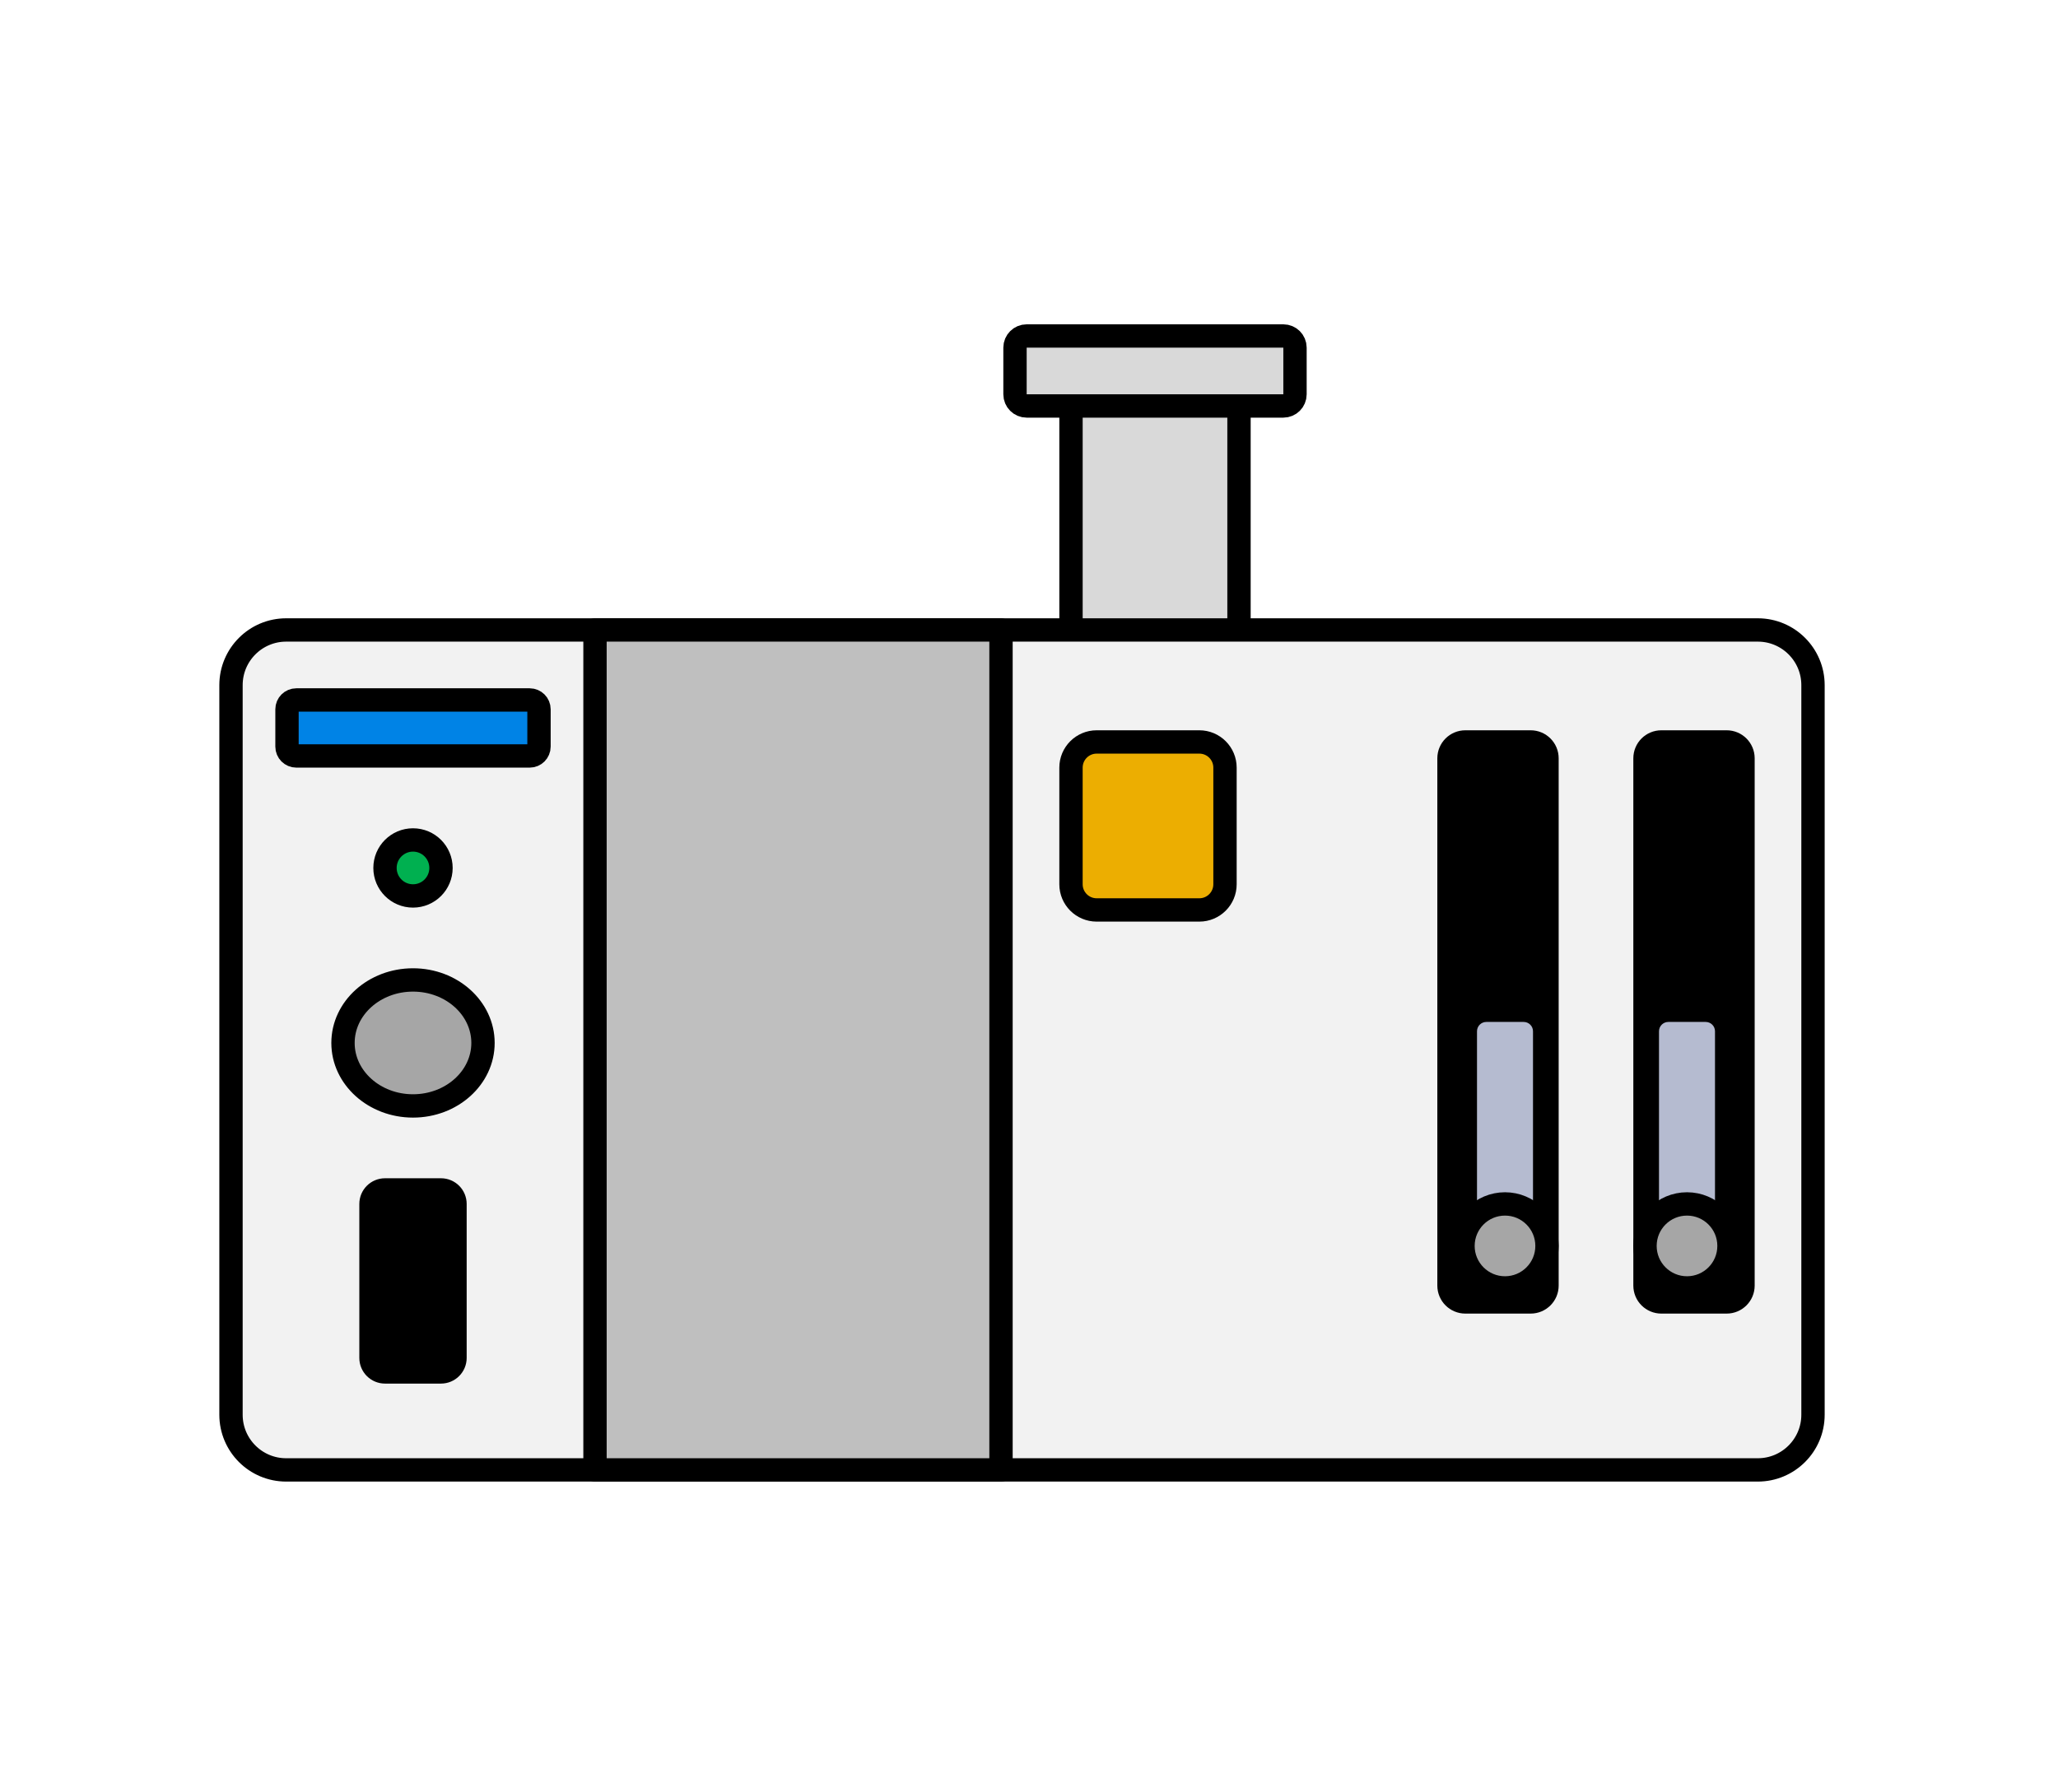
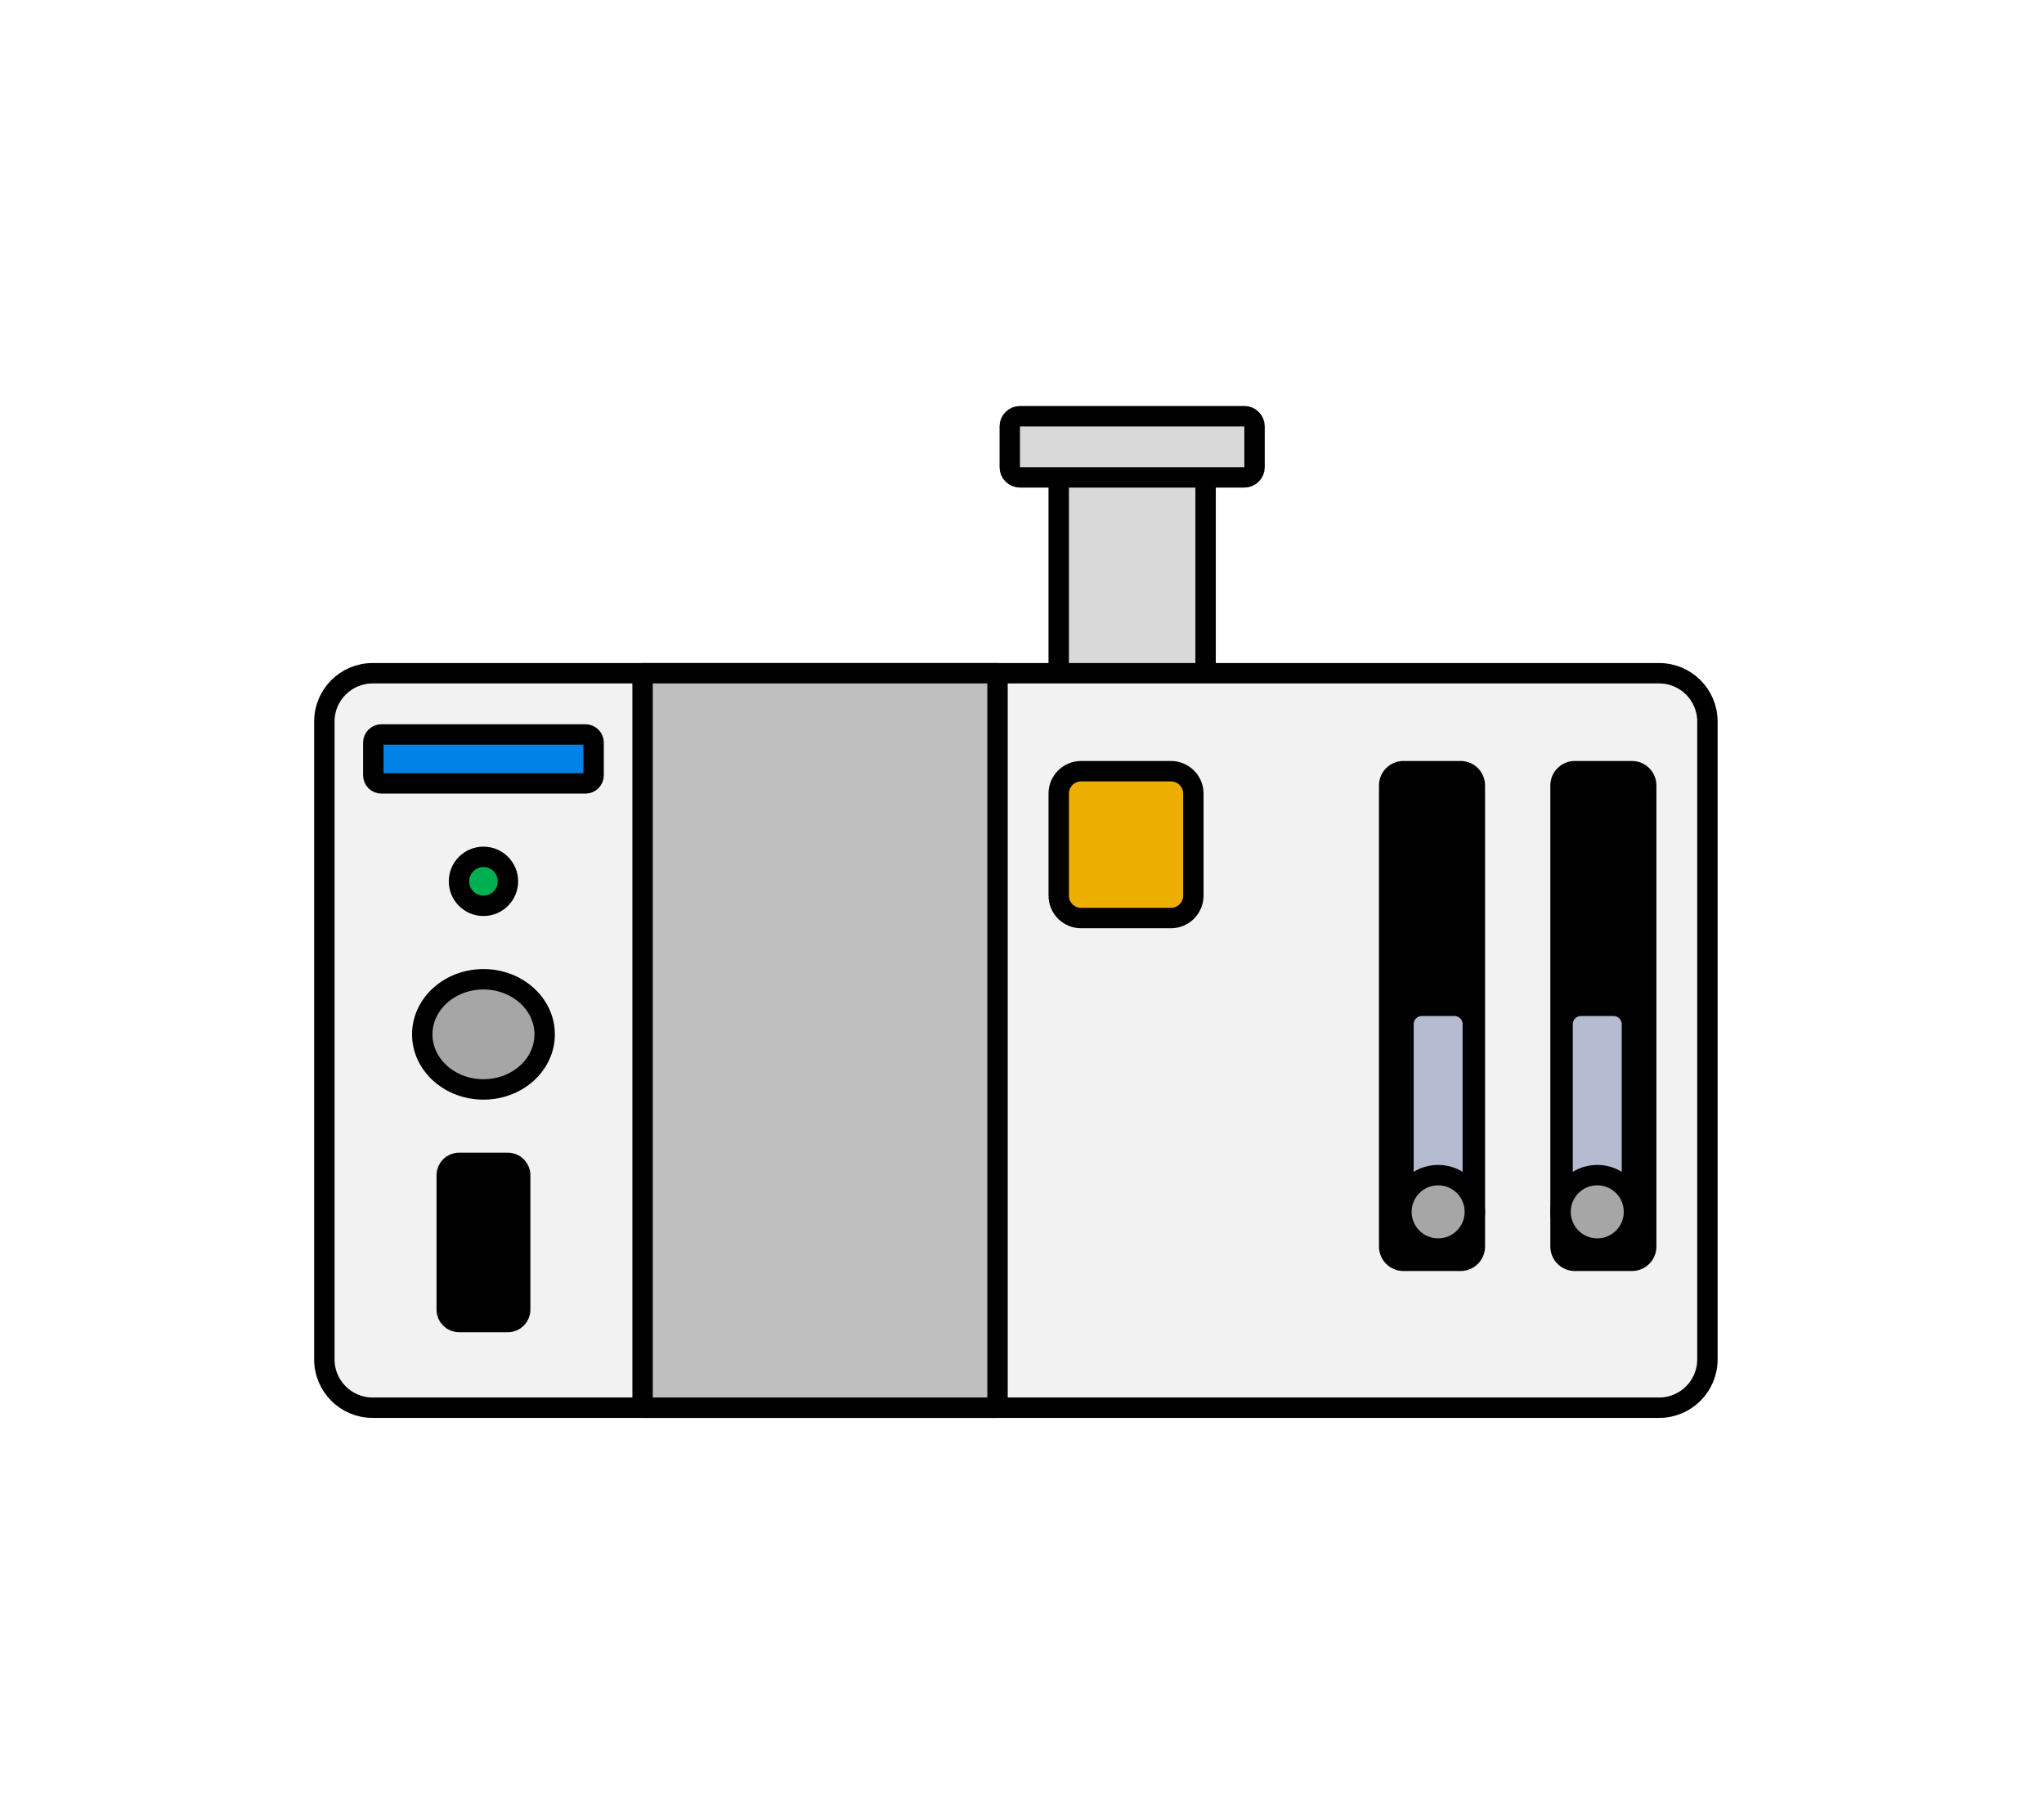
- <svg xmlns="http://www.w3.org/2000/svg" width="147.0px" height="128.0px" overflow="hidden" viewBox="-15.5 -22.0 147.0 128.0">
-   <rect id="bounding-box" x="-15.5" y="-22.0" width="147.0" height="128.0" fill="none" pointer-events="all" />
+ <svg xmlns="http://www.w3.org/2000/svg" width="167.0px" height="148.0px" overflow="hidden" viewBox="-25.5 -32.0 167.0 148.0">
+   <rect id="bounding-box" x="-25.5" y="-32.0" width="167.0" height="148.0" fill="none" pointer-events="all" />
  <g transform="translate(-475 -389)">
    <path d="M536 394C536 392.895 536.895 392 538 392L546 392C547.105 392 548 392.895 548 394L548 425C548 426.105 547.105 427 546 427L538 427C536.895 427 536 426.105 536 425Z" stroke="#000000" stroke-width="1.667" stroke-linejoin="round" stroke-miterlimit="10" fill="#D9D9D9" fill-rule="evenodd" />
    <path d="M532 391.833C532 391.373 532.373 391 532.833 391L551.167 391C551.627 391 552 391.373 552 391.833L552 395.167C552 395.627 551.627 396 551.167 396L532.833 396C532.373 396 532 395.627 532 395.167Z" stroke="#000000" stroke-width="1.667" stroke-linejoin="round" stroke-miterlimit="10" fill="#D9D9D9" fill-rule="evenodd" />
    <path d="M476 415.941C476 413.765 477.765 412 479.941 412L585.059 412C587.235 412 589 413.765 589 415.941L589 468.059C589 470.235 587.235 472 585.059 472L479.941 472C477.765 472 476 470.235 476 468.059Z" stroke="#000000" stroke-width="1.667" stroke-linejoin="round" stroke-miterlimit="10" fill="#F2F2F2" fill-rule="evenodd" />
    <path d="M502 412 531 412 531 472 502 472Z" stroke="#000000" stroke-width="1.667" stroke-linejoin="round" stroke-miterlimit="10" fill="#BFBFBF" fill-rule="evenodd" />
    <path d="M563 421.167C563 420.522 563.522 420 564.167 420L568.833 420C569.478 420 570 420.522 570 421.167L570 458.833C570 459.478 569.478 460 568.833 460L564.167 460C563.522 460 563 459.478 563 458.833Z" stroke="#000000" stroke-width="1.667" stroke-linejoin="round" stroke-miterlimit="10" fill-rule="evenodd" />
    <path d="M565 440.667C565 440.298 565.298 440 565.667 440L568.333 440C568.702 440 569 440.298 569 440.667L569 454.333C569 454.702 568.702 455 568.333 455L565.667 455C565.298 455 565 454.702 565 454.333Z" fill="#B5BBD0" fill-rule="evenodd" />
    <path d="M0 3C0 1.343 1.343 0 3 0 4.657 0 6 1.343 6 3 6 4.657 4.657 6 3 6 1.343 6 0 4.657 0 3Z" stroke="#000000" stroke-width="1.667" stroke-linejoin="round" stroke-miterlimit="10" fill="#A6A6A6" fill-rule="evenodd" transform="matrix(-1 0 0 1 570 453)" />
    <path d="M577 421.167C577 420.522 577.522 420 578.167 420L582.833 420C583.478 420 584 420.522 584 421.167L584 458.833C584 459.478 583.478 460 582.833 460L578.167 460C577.522 460 577 459.478 577 458.833Z" stroke="#000000" stroke-width="1.667" stroke-linejoin="round" stroke-miterlimit="10" fill-rule="evenodd" />
    <path d="M578 440.667C578 440.298 578.298 440 578.667 440L581.333 440C581.702 440 582 440.298 582 440.667L582 454.333C582 454.702 581.702 455 581.333 455L578.667 455C578.298 455 578 454.702 578 454.333Z" fill="#B5BBD0" fill-rule="evenodd" />
    <path d="M0 3C0 1.343 1.343 0 3 0 4.657 0 6 1.343 6 3 6 4.657 4.657 6 3 6 1.343 6 0 4.657 0 3Z" stroke="#000000" stroke-width="1.667" stroke-linejoin="round" stroke-miterlimit="10" fill="#A6A6A6" fill-rule="evenodd" transform="matrix(-1 0 0 1 583 453)" />
    <path d="M536 421.833C536 420.821 536.821 420 537.833 420L545.167 420C546.179 420 547 420.821 547 421.833L547 430.167C547 431.179 546.179 432 545.167 432L537.833 432C536.821 432 536 431.179 536 430.167Z" stroke="#000000" stroke-width="1.667" stroke-linejoin="round" stroke-miterlimit="10" fill="#ECAE01" fill-rule="evenodd" />
    <path d="M484 441.5C484 439.015 486.239 437 489 437 491.761 437 494 439.015 494 441.5 494 443.985 491.761 446 489 446 486.239 446 484 443.985 484 441.5Z" stroke="#000000" stroke-width="1.667" stroke-linejoin="round" stroke-miterlimit="10" fill="#A6A6A6" fill-rule="evenodd" />
    <path d="M487 429C487 427.895 487.895 427 489 427 490.105 427 491 427.895 491 429 491 430.105 490.105 431 489 431 487.895 431 487 430.105 487 429Z" stroke="#000000" stroke-width="1.667" stroke-linejoin="round" stroke-miterlimit="10" fill="#00B050" fill-rule="evenodd" />
    <path d="M486 453C486 452.448 486.448 452 487 452L491 452C491.552 452 492 452.448 492 453L492 464C492 464.552 491.552 465 491 465L487 465C486.448 465 486 464.552 486 464Z" stroke="#000000" stroke-width="1.667" stroke-linejoin="round" stroke-miterlimit="10" fill-rule="evenodd" />
    <path d="M480 417.667C480 417.298 480.298 417 480.667 417L497.333 417C497.702 417 498 417.298 498 417.667L498 420.333C498 420.702 497.702 421 497.333 421L480.667 421C480.298 421 480 420.702 480 420.333Z" stroke="#000000" stroke-width="1.667" stroke-linejoin="round" stroke-miterlimit="10" fill="#0083E6" fill-rule="evenodd" />
  </g>
</svg>
